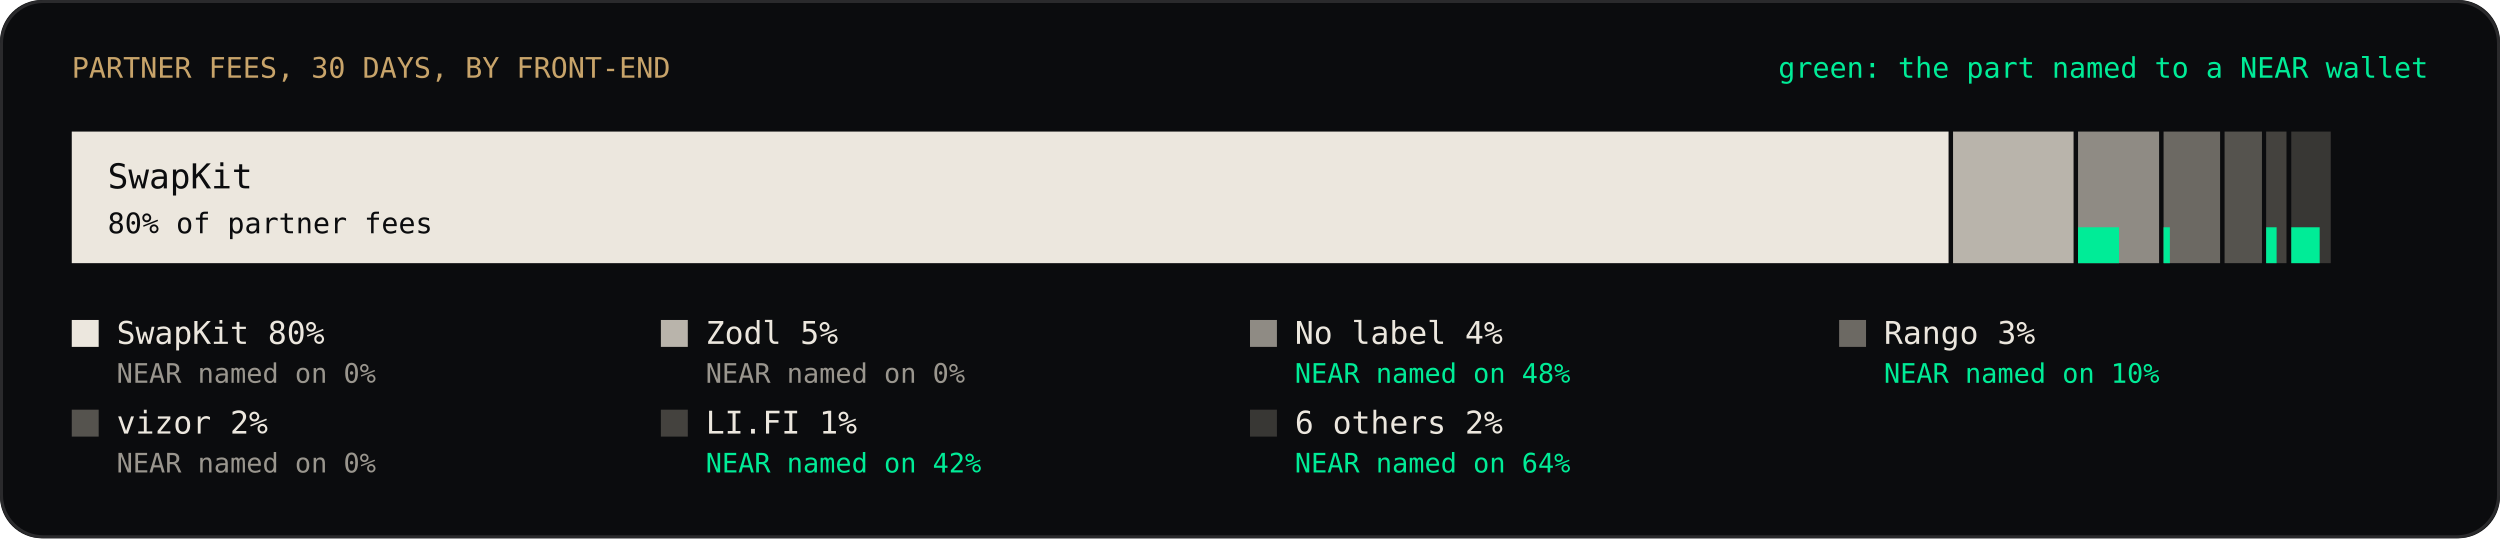
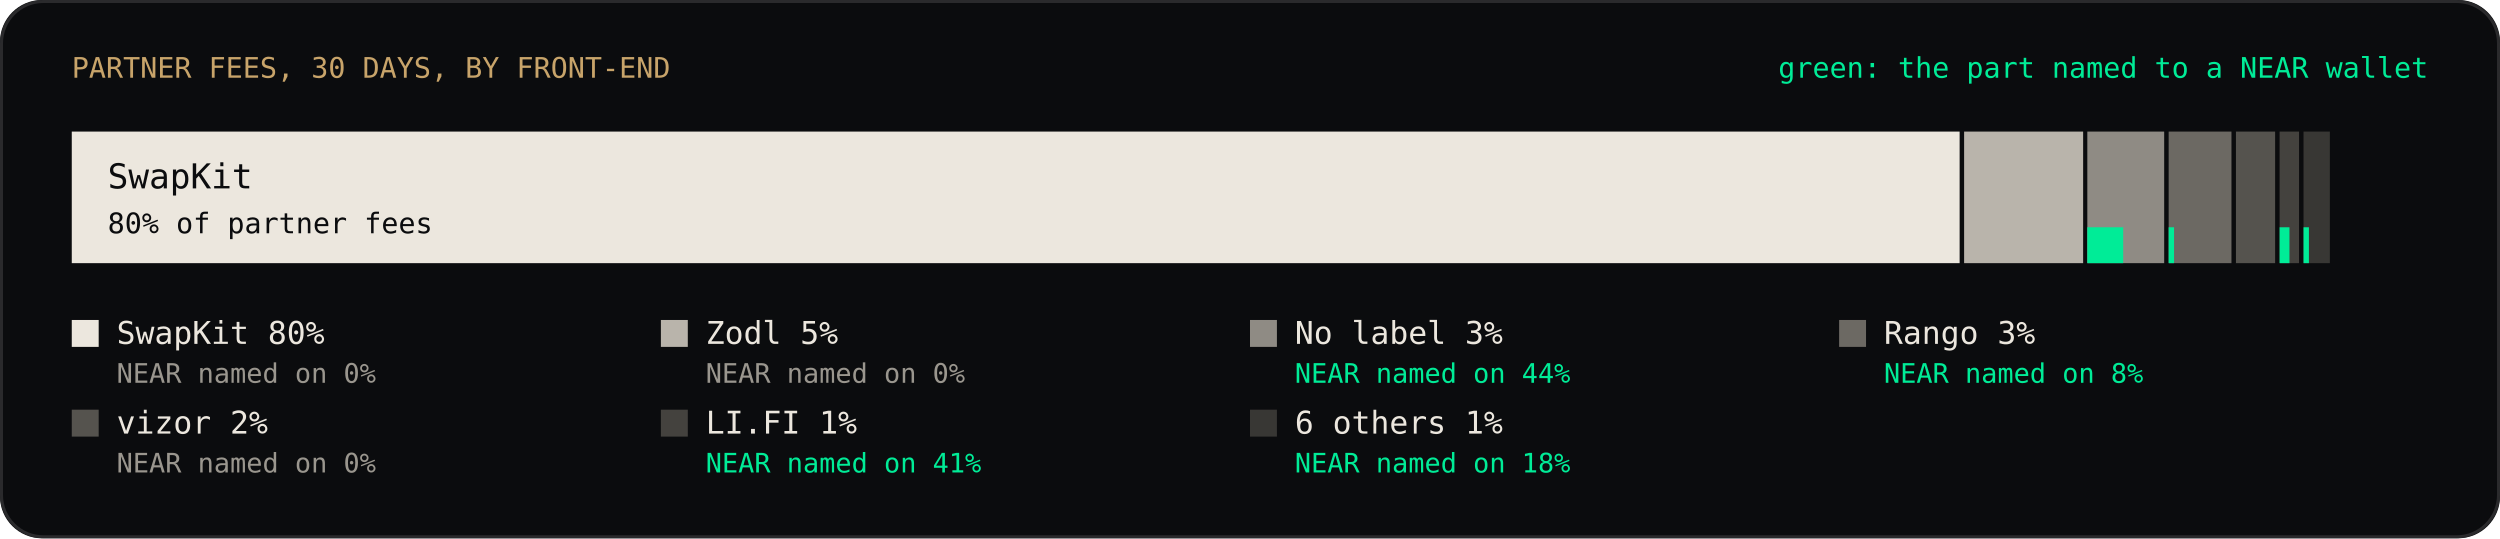
<svg xmlns="http://www.w3.org/2000/svg" viewBox="0 0 836 180" width="836" height="180" font-family="'JetBrains Mono', ui-monospace, SFMono-Regular, Menlo, Consolas, monospace" font-size="9">
  <rect width="836" height="180" rx="14" fill="#0b0c0e" />
  <rect x="0.5" y="0.5" width="835" height="179" rx="14" fill="none" stroke="#2a2a2c" />
  <text x="24.0" y="26.0" fill="#c8a46a" font-size="9.5" font-weight="500" text-anchor="start">PARTNER FEES, 30 DAYS, BY FRONT-END</text>
  <text x="812.0" y="26.0" fill="#00ec97" font-size="9.5" font-weight="400" text-anchor="end">green: the part named to a NEAR wallet</text>
-   <rect x="24.0" y="44.0" width="627.6" height="44.0" fill="#ece7de" />
+   <rect x="24.0" y="44.0" width="631.3" height="44.0" fill="#ece7de" />
  <text x="36.0" y="63.0" fill="#0b0c0e" font-size="11.5" font-weight="500" text-anchor="start">SwapKit</text>
  <text x="36.0" y="78.0" fill="#0b0c0e" font-size="9.5" font-weight="400" text-anchor="start">80% of partner fees</text>
-   <rect x="653.1" y="44.0" width="40.3" height="44.0" fill="#b9b4ab" />
-   <rect x="694.9" y="44.0" width="27.1" height="44.0" fill="#8f8b84" />
-   <rect x="694.9" y="76.0" width="13.7" height="12" fill="#00ec97" />
-   <rect x="723.5" y="44.0" width="18.9" height="44.0" fill="#6c6963" />
-   <rect x="723.5" y="76.0" width="2.1" height="12" fill="#00ec97" />
-   <rect x="743.9" y="44.0" width="12.5" height="44.0" fill="#55534e" />
-   <rect x="757.8" y="44.0" width="6.8" height="44.0" fill="#44423e" />
-   <rect x="757.8" y="76.0" width="3.5" height="12" fill="#00ec97" />
-   <rect x="766.2" y="44.0" width="13.2" height="44.0" fill="#383734" />
-   <rect x="766.2" y="76.0" width="9.5" height="12" fill="#00ec97" />
+   <rect x="656.8" y="44.0" width="39.8" height="44.0" fill="#b9b4ab" />
+   <rect x="698.0" y="44.0" width="25.7" height="44.0" fill="#8f8b84" />
+   <rect x="698.0" y="76.0" width="12.0" height="12" fill="#00ec97" />
+   <rect x="725.2" y="44.0" width="21.0" height="44.0" fill="#6c6963" />
+   <rect x="725.2" y="76.0" width="1.8" height="12" fill="#00ec97" />
+   <rect x="747.7" y="44.0" width="13.1" height="44.0" fill="#55534e" />
+   <rect x="762.3" y="44.0" width="6.5" height="44.0" fill="#44423e" />
+   <rect x="762.3" y="76.0" width="3.3" height="12" fill="#00ec97" />
+   <rect x="770.3" y="44.0" width="8.8" height="44.0" fill="#383734" />
+   <rect x="770.3" y="76.0" width="1.8" height="12" fill="#00ec97" />
  <rect x="24.0" y="107.0" width="9" height="9" fill="#ece7de" />
  <text x="39.0" y="115.0" fill="#ece7de" font-size="10.5" font-weight="400" text-anchor="start">SwapKit  80%</text>
  <text x="39.0" y="128.0" fill="#9a968e" font-size="9" font-weight="400" text-anchor="start">NEAR named on 0%</text>
  <rect x="221.0" y="107.0" width="9" height="9" fill="#b9b4ab" />
  <text x="236.0" y="115.0" fill="#ece7de" font-size="10.5" font-weight="400" text-anchor="start">Zodl  5%</text>
  <text x="236.0" y="128.0" fill="#9a968e" font-size="9" font-weight="400" text-anchor="start">NEAR named on 0%</text>
  <rect x="418.0" y="107.0" width="9" height="9" fill="#8f8b84" />
-   <text x="433.0" y="115.0" fill="#ece7de" font-size="10.5" font-weight="400" text-anchor="start">No label  4%</text>
-   <text x="433.0" y="128.0" fill="#00ec97" font-size="9" font-weight="400" text-anchor="start">NEAR named on 48%</text>
+   <text x="433.0" y="115.0" fill="#ece7de" font-size="10.5" font-weight="400" text-anchor="start">No label  3%</text>
+   <text x="433.0" y="128.0" fill="#00ec97" font-size="9" font-weight="400" text-anchor="start">NEAR named on 44%</text>
  <rect x="615.0" y="107.0" width="9" height="9" fill="#6c6963" />
  <text x="630.0" y="115.0" fill="#ece7de" font-size="10.5" font-weight="400" text-anchor="start">Rango  3%</text>
-   <text x="630.0" y="128.0" fill="#00ec97" font-size="9" font-weight="400" text-anchor="start">NEAR named on 10%</text>
+   <text x="630.0" y="128.0" fill="#00ec97" font-size="9" font-weight="400" text-anchor="start">NEAR named on 8%</text>
  <rect x="24.0" y="137.0" width="9" height="9" fill="#55534e" />
  <text x="39.0" y="145.0" fill="#ece7de" font-size="10.5" font-weight="400" text-anchor="start">vizor  2%</text>
  <text x="39.0" y="158.0" fill="#9a968e" font-size="9" font-weight="400" text-anchor="start">NEAR named on 0%</text>
  <rect x="221.0" y="137.0" width="9" height="9" fill="#44423e" />
  <text x="236.0" y="145.0" fill="#ece7de" font-size="10.5" font-weight="400" text-anchor="start">LI.FI  1%</text>
-   <text x="236.0" y="158.0" fill="#00ec97" font-size="9" font-weight="400" text-anchor="start">NEAR named on 42%</text>
+   <text x="236.0" y="158.0" fill="#00ec97" font-size="9" font-weight="400" text-anchor="start">NEAR named on 41%</text>
  <rect x="418.0" y="137.0" width="9" height="9" fill="#383734" />
-   <text x="433.0" y="145.0" fill="#ece7de" font-size="10.5" font-weight="400" text-anchor="start">6 others  2%</text>
-   <text x="433.0" y="158.0" fill="#00ec97" font-size="9" font-weight="400" text-anchor="start">NEAR named on 64%</text>
+   <text x="433.0" y="145.0" fill="#ece7de" font-size="10.5" font-weight="400" text-anchor="start">6 others  1%</text>
+   <text x="433.0" y="158.0" fill="#00ec97" font-size="9" font-weight="400" text-anchor="start">NEAR named on 18%</text>
</svg>
